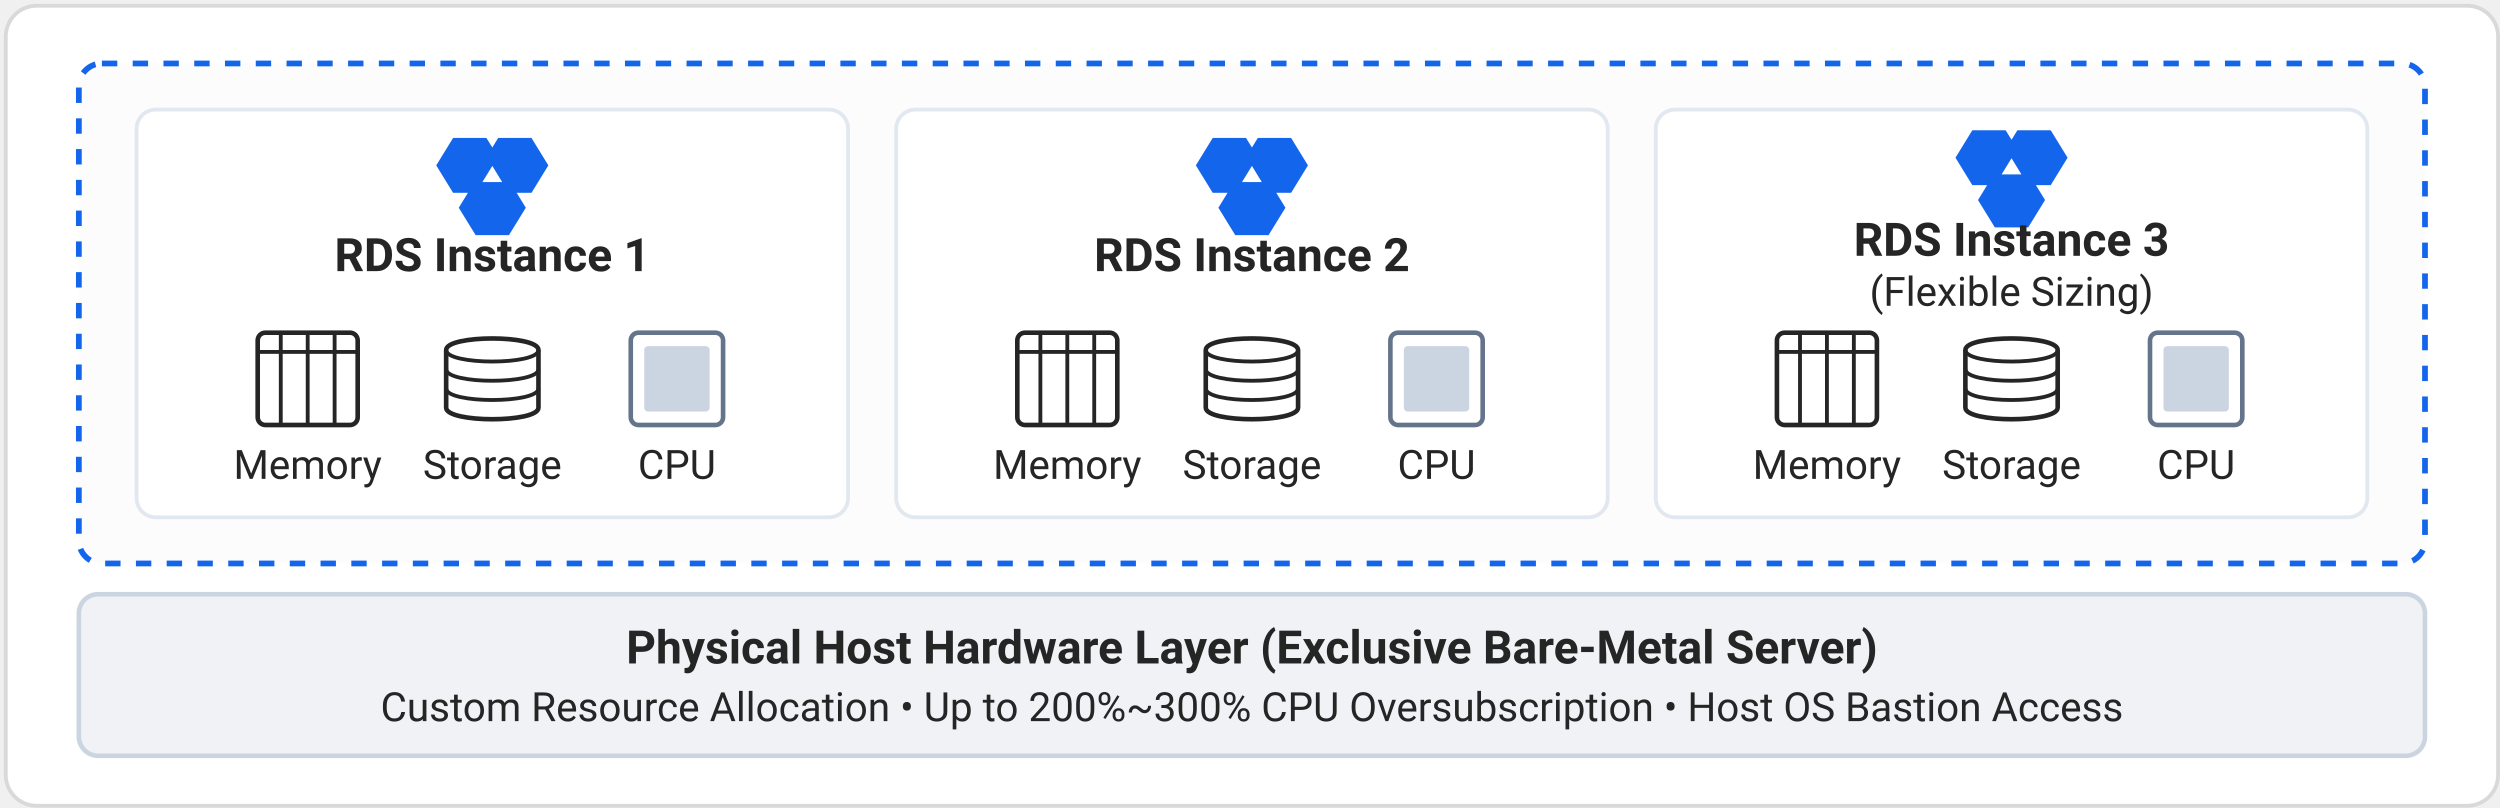
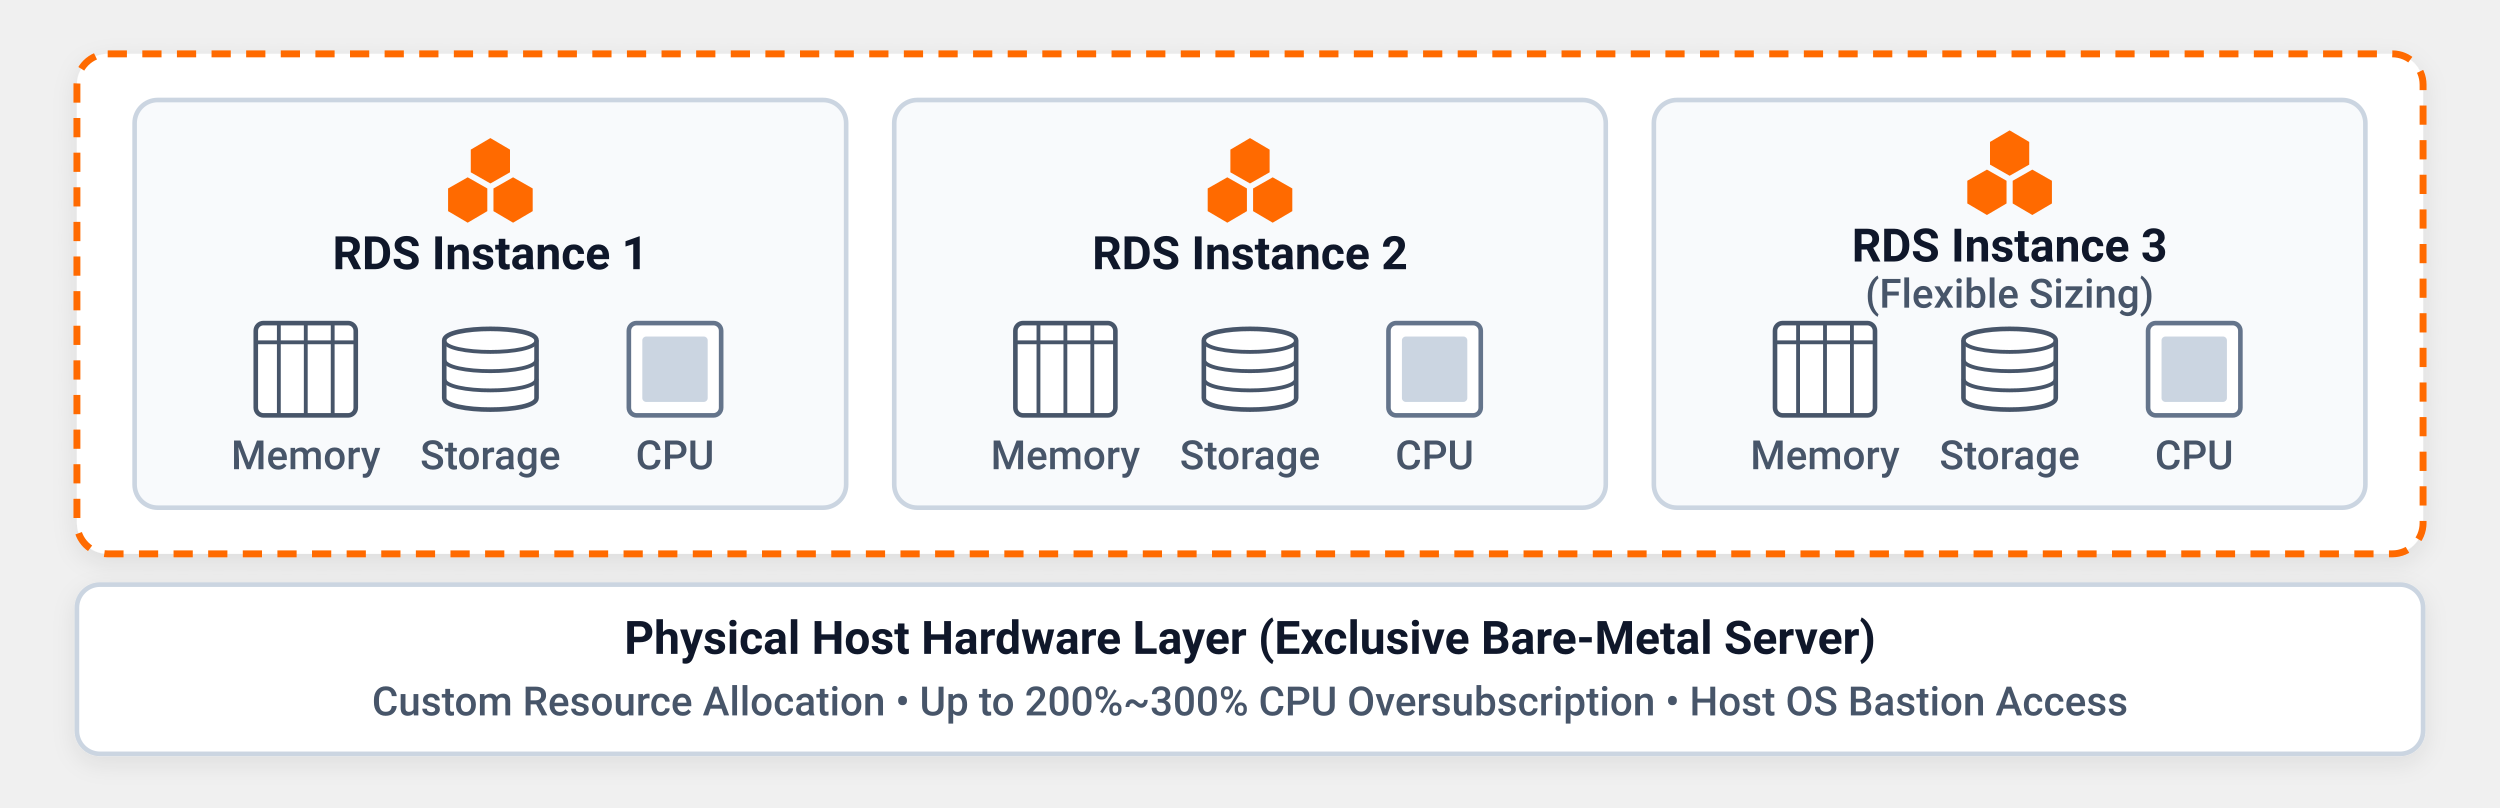
- <svg xmlns="http://www.w3.org/2000/svg" version="1.1" viewBox="0 0 650 210" width="650" height="210">
+ <svg xmlns="http://www.w3.org/2000/svg" viewBox="0 0 650 210" width="100%" height="100%">
  <defs>
+     <filter id="inst-shadow" x="-4%" y="-4%" width="108%" height="108%" filterUnits="userSpaceOnUse">
+       <feDropShadow dx="0" dy="2" stdDeviation="3" flood-color="#0f172a" flood-opacity="0.08" />
+     </filter>
    <style>
-       .text-title { font-family: PingFangSC-Regular, -apple-system, Segoe UI, Roboto, Helvetica, Arial, sans-serif; font-size: 14px; font-weight: bold; fill: #252525; }
-       .text-category { font-family: PingFangSC-Regular, -apple-system, Segoe UI, Roboto, Helvetica, Arial, sans-serif; font-size: 13px; font-weight: bold; fill: #1366ec; text-anchor: middle; }
-       .text-inst { font-family: PingFangSC-Regular, -apple-system, Segoe UI, Roboto, Helvetica, Arial, sans-serif; font-size: 12px; font-weight: 600; fill: #252525; text-anchor: middle; }
-       .text-sub { font-family: PingFangSC-Regular, -apple-system, Segoe UI, Roboto, Helvetica, Arial, sans-serif; font-size: 10.5px; fill: #252525; text-anchor: middle; }
-       .text-bar { font-family: PingFangSC-Regular, -apple-system, Segoe UI, Roboto, Helvetica, Arial, sans-serif; font-size: 12px; font-weight: bold; fill: #252525; text-anchor: middle; }
+       .text-title { font-family: system-ui, -apple-system, Segoe UI, Roboto, Helvetica, Arial, sans-serif; font-size: 14px; font-weight: bold; fill: #0f172a; }
+       .text-inst { font-family: system-ui, -apple-system, Segoe UI, Roboto, Helvetica, Arial, sans-serif; font-size: 12px; font-weight: 700; fill: #0f172a; text-anchor: middle; }
+       .text-sub { font-family: system-ui, -apple-system, Segoe UI, Roboto, Helvetica, Arial, sans-serif; font-size: 10.5px; fill: #475569; text-anchor: middle; font-weight: 500; }
+       .text-bar { font-family: system-ui, -apple-system, Segoe UI, Roboto, Helvetica, Arial, sans-serif; font-size: 12px; font-weight: 700; fill: #0f172a; text-anchor: middle; }
    </style>
  </defs>
-   <g transform="translate(0.5,0.5)">
-     <rect x="1" y="1" width="648" height="208" rx="8" ry="8" fill="#ffffff" stroke="#d9d9d9" pointer-events="none" />
-     <rect x="20" y="16" width="610" height="130" rx="6" ry="6" fill="#fcfcfd" stroke="#1366ec" stroke-dasharray="4,4" stroke-width="1.5" />
-     <rect x="35" y="28" width="185" height="106" rx="5" ry="5" fill="#ffffff" stroke="#e2e8f0" />
-     <path d="M 123.16 60.63 L 118.78 53.51 L 121.16 49.63 L 117.30 49.63 L 112.92 42.50 L 117.30 35.37 L 125.97 35.37 L 127.50 37.85 L 129.02 35.37 L 137.69 35.37 L 142.07 42.50 L 137.69 49.63 L 133.83 49.63 L 136.21 53.51 L 131.83 60.63 L 123.16 60.63 Z M 130.07 46.84 L 127.50 42.64 L 124.92 46.84 L 130.07 46.84 Z" fill="#1366ec" stroke="none" />
-     <text x="127.5" y="70" class="text-inst">RDS Instance 1</text>
+   <rect x="20" y="14" width="610" height="130" rx="8" fill="#ffffff" stroke="#ff6a00" stroke-dasharray="5,4" stroke-width="1.8" filter="url(#inst-shadow)" />
+   <g transform="translate(35, 26)">
+     <rect width="185" height="106" rx="6" fill="#f8fafc" stroke="#cbd5e1" stroke-width="1.2" />
    <g>
-       <rect x="66.5" y="86.0" width="26" height="24" rx="2" ry="2" fill="#ffffff" stroke="#252525" stroke-width="1.2" />
-       <path d="M 66.5 91.0 L 92.5 91.0 M 72.5 86.0 L 72.5 110.0 M 79.5 86.0 L 79.5 110.0 M 86.5 86.0 L 86.5 110.0" fill="none" stroke="#252525" stroke-width="1" />
-       <text x="79.5" y="124.0" class="text-sub">Memory</text>
+       <polygon points="97.6,18.8 92.5,21.7 87.4,18.8 87.4,12.9 92.5,9.9 97.6,12.9" fill="#ff6a00" />
+       <polygon points="91.7,28.9 86.6,31.9 81.5,28.9 81.5,23.0 86.6,20.1 91.7,23.0" fill="#ff6a00" />
+       <polygon points="103.5,28.9 98.4,31.9 93.3,28.9 93.3,23.0 98.4,20.1 103.5,23.0" fill="#ff6a00" />
    </g>
+     <text x="92.5" y="44" class="text-inst">RDS Instance 1</text>
+     <g transform="translate(0, 0)">
+       <rect x="31.5" y="58.0" width="26" height="24" rx="2" fill="#ffffff" stroke="#475569" stroke-width="1.2" />
+       <path d="M 31.5 63.0 L 57.5 63.0 M 37.5 58.0 L 37.5 82.0 M 44.5 58.0 L 44.5 82.0 M 51.5 58.0 L 51.5 82.0" fill="none" stroke="#475569" stroke-width="1" />
+       <text x="44.5" y="96.0" class="text-sub">Memory</text>
+     </g>
+     <g transform="translate(0, 0)">
+       <path d="M 80.5 62.5 C 80.5 58.5 104.5 58.5 104.5 62.5 L 104.5 77.5 C 104.5 81.5 80.5 81.5 80.5 77.5 Z" fill="#ffffff" stroke="#475569" stroke-width="1.2" />
+       <path d="M 80.5 62.5 C 80.5 66.5 104.5 66.5 104.5 62.5 M 80.5 67.5 C 80.5 71.5 104.5 71.5 104.5 67.5 M 80.5 72.5 C 80.5 76.5 104.5 76.5 104.5 72.5" fill="none" stroke="#475569" stroke-width="1" />
+       <text x="92.5" y="96.0" class="text-sub">Storage</text>
+     </g>
+     <g transform="translate(0, 0)">
+       <rect x="128.5" y="58.0" width="24" height="24" rx="2" fill="#ffffff" stroke="#64748b" stroke-width="1.2" />
+       <rect x="132.0" y="61.5" width="17" height="17" rx="1" fill="#cbd5e1" />
+       <text x="140.5" y="96.0" class="text-sub">CPU</text>
+     </g>
+   </g>
+   <g transform="translate(232.5, 26)">
+     <rect width="185" height="106" rx="6" fill="#f8fafc" stroke="#cbd5e1" stroke-width="1.2" />
    <g>
-       <path d="M 115.5 90.5 C 115.5 86.5 139.5 86.5 139.5 90.5 L 139.5 105.5 C 139.5 109.5 115.5 109.5 115.5 105.5 Z" fill="#ffffff" stroke="#252525" stroke-width="1.2" />
-       <path d="M 115.5 90.5 C 115.5 94.5 139.5 94.5 139.5 90.5 M 115.5 95.5 C 115.5 99.5 139.5 99.5 139.5 95.5 M 115.5 100.5 C 115.5 104.5 139.5 104.5 139.5 100.5" fill="none" stroke="#252525" stroke-width="1" />
-       <text x="127.5" y="124.0" class="text-sub">Storage</text>
+       <polygon points="97.6,18.8 92.5,21.7 87.4,18.8 87.4,12.9 92.5,9.9 97.6,12.9" fill="#ff6a00" />
+       <polygon points="91.7,28.9 86.6,31.9 81.5,28.9 81.5,23.0 86.6,20.1 91.7,23.0" fill="#ff6a00" />
+       <polygon points="103.5,28.9 98.4,31.9 93.3,28.9 93.3,23.0 98.4,20.1 103.5,23.0" fill="#ff6a00" />
    </g>
+     <text x="92.5" y="44" class="text-inst">RDS Instance 2</text>
+     <g transform="translate(0, 0)">
+       <rect x="31.5" y="58.0" width="26" height="24" rx="2" fill="#ffffff" stroke="#475569" stroke-width="1.2" />
+       <path d="M 31.5 63.0 L 57.5 63.0 M 37.5 58.0 L 37.5 82.0 M 44.5 58.0 L 44.5 82.0 M 51.5 58.0 L 51.5 82.0" fill="none" stroke="#475569" stroke-width="1" />
+       <text x="44.5" y="96.0" class="text-sub">Memory</text>
+     </g>
+     <g transform="translate(0, 0)">
+       <path d="M 80.5 62.5 C 80.5 58.5 104.5 58.5 104.5 62.5 L 104.5 77.5 C 104.5 81.5 80.5 81.5 80.5 77.5 Z" fill="#ffffff" stroke="#475569" stroke-width="1.2" />
+       <path d="M 80.5 62.5 C 80.5 66.5 104.5 66.5 104.5 62.5 M 80.5 67.5 C 80.5 71.5 104.5 71.5 104.5 67.5 M 80.5 72.5 C 80.5 76.5 104.5 76.5 104.5 72.5" fill="none" stroke="#475569" stroke-width="1" />
+       <text x="92.5" y="96.0" class="text-sub">Storage</text>
+     </g>
+     <g transform="translate(0, 0)">
+       <rect x="128.5" y="58.0" width="24" height="24" rx="2" fill="#ffffff" stroke="#64748b" stroke-width="1.2" />
+       <rect x="132.0" y="61.5" width="17" height="17" rx="1" fill="#cbd5e1" />
+       <text x="140.5" y="96.0" class="text-sub">CPU</text>
+     </g>
+   </g>
+   <g transform="translate(430, 26)">
+     <rect width="185" height="106" rx="6" fill="#f8fafc" stroke="#cbd5e1" stroke-width="1.2" />
    <g>
-       <rect x="163.5" y="86.0" width="24" height="24" rx="2" ry="2" fill="#ffffff" stroke="#64748b" stroke-width="1.2" />
-       <rect x="167.0" y="89.5" width="17" height="17" rx="1" ry="1" fill="#cbd5e1" stroke="none" />
-       <text x="175.5" y="124.0" class="text-sub">CPU</text>
+       <polygon points="97.6,16.8 92.5,19.7 87.4,16.8 87.4,10.9 92.5,7.9 97.6,10.9" fill="#ff6a00" />
+       <polygon points="91.7,26.9 86.6,29.9 81.5,26.9 81.5,21.0 86.6,18.1 91.7,21.0" fill="#ff6a00" />
+       <polygon points="103.5,26.9 98.4,29.9 93.3,26.9 93.3,21.0 98.4,18.1 103.5,21.0" fill="#ff6a00" />
    </g>
-     <rect x="232.5" y="28" width="185" height="106" rx="5" ry="5" fill="#ffffff" stroke="#e2e8f0" />
-     <path d="M 320.66 60.63 L 316.28 53.51 L 318.66 49.63 L 314.80 49.63 L 310.42 42.50 L 314.80 35.37 L 323.47 35.37 L 325.00 37.85 L 326.52 35.37 L 335.19 35.37 L 339.57 42.50 L 335.19 49.63 L 331.33 49.63 L 333.71 53.51 L 329.33 60.63 L 320.66 60.63 Z M 327.57 46.84 L 325.00 42.64 L 322.42 46.84 L 327.57 46.84 Z" fill="#1366ec" stroke="none" />
-     <text x="325" y="70" class="text-inst">RDS Instance 2</text>
-     <g>
-       <rect x="264.0" y="86.0" width="26" height="24" rx="2" ry="2" fill="#ffffff" stroke="#252525" stroke-width="1.2" />
-       <path d="M 264.0 91.0 L 290.0 91.0 M 270.0 86.0 L 270.0 110.0 M 277.0 86.0 L 277.0 110.0 M 284.0 86.0 L 284.0 110.0" fill="none" stroke="#252525" stroke-width="1" />
-       <text x="277.0" y="124.0" class="text-sub">Memory</text>
+     <text x="92.5" y="42" class="text-inst">RDS Instance 3</text>
+     <text x="92.5" y="54" class="text-sub" fill="#64748b" font-size="9.5px">(Flexible Sizing)</text>
+     <g transform="translate(0, 0)">
+       <rect x="31.5" y="58.0" width="26" height="24" rx="2" fill="#ffffff" stroke="#475569" stroke-width="1.2" />
+       <path d="M 31.5 63.0 L 57.5 63.0 M 37.5 58.0 L 37.5 82.0 M 44.5 58.0 L 44.5 82.0 M 51.5 58.0 L 51.5 82.0" fill="none" stroke="#475569" stroke-width="1" />
+       <text x="44.5" y="96.0" class="text-sub">Memory</text>
    </g>
-     <g>
-       <path d="M 313.0 90.5 C 313.0 86.5 337.0 86.5 337.0 90.5 L 337.0 105.5 C 337.0 109.5 313.0 109.5 313.0 105.5 Z" fill="#ffffff" stroke="#252525" stroke-width="1.2" />
-       <path d="M 313.0 90.5 C 313.0 94.5 337.0 94.5 337.0 90.5 M 313.0 95.5 C 313.0 99.5 337.0 99.5 337.0 95.5 M 313.0 100.5 C 313.0 104.5 337.0 104.5 337.0 100.5" fill="none" stroke="#252525" stroke-width="1" />
-       <text x="325.0" y="124.0" class="text-sub">Storage</text>
+     <g transform="translate(0, 0)">
+       <path d="M 80.5 62.5 C 80.5 58.5 104.5 58.5 104.5 62.5 L 104.5 77.5 C 104.5 81.5 80.5 81.5 80.5 77.5 Z" fill="#ffffff" stroke="#475569" stroke-width="1.2" />
+       <path d="M 80.5 62.5 C 80.5 66.5 104.5 66.5 104.5 62.5 M 80.5 67.5 C 80.5 71.5 104.5 71.5 104.5 67.5 M 80.5 72.5 C 80.5 76.5 104.5 76.5 104.5 72.5" fill="none" stroke="#475569" stroke-width="1" />
+       <text x="92.5" y="96.0" class="text-sub">Storage</text>
    </g>
-     <g>
-       <rect x="361.0" y="86.0" width="24" height="24" rx="2" ry="2" fill="#ffffff" stroke="#64748b" stroke-width="1.2" />
-       <rect x="364.5" y="89.5" width="17" height="17" rx="1" ry="1" fill="#cbd5e1" stroke="none" />
-       <text x="373.0" y="124.0" class="text-sub">CPU</text>
+     <g transform="translate(0, 0)">
+       <rect x="128.5" y="58.0" width="24" height="24" rx="2" fill="#ffffff" stroke="#64748b" stroke-width="1.2" />
+       <rect x="132.0" y="61.5" width="17" height="17" rx="1" fill="#cbd5e1" />
+       <text x="140.5" y="96.0" class="text-sub">CPU</text>
    </g>
-     <rect x="430" y="28" width="185" height="106" rx="5" ry="5" fill="#ffffff" stroke="#e2e8f0" />
-     <path d="M 518.16 58.63 L 513.78 51.51 L 516.16 47.63 L 512.30 47.63 L 507.92 40.50 L 512.30 33.37 L 520.97 33.37 L 522.50 35.85 L 524.02 33.37 L 532.69 33.37 L 537.07 40.50 L 532.69 47.63 L 528.83 47.63 L 531.21 51.51 L 526.83 58.63 L 518.16 58.63 Z M 525.07 44.84 L 522.50 40.64 L 519.92 44.84 L 525.07 44.84 Z" fill="#1366ec" stroke="none" />
-     <text x="522.5" y="66" class="text-inst">RDS Instance 3</text>
-     <text x="522.5" y="79" class="text-sub" fill="#64748b" font-size="10px">(Flexible Sizing)</text>
-     <g>
-       <rect x="461.5" y="86.0" width="26" height="24" rx="2" ry="2" fill="#ffffff" stroke="#252525" stroke-width="1.2" />
-       <path d="M 461.5 91.0 L 487.5 91.0 M 467.5 86.0 L 467.5 110.0 M 474.5 86.0 L 474.5 110.0 M 481.5 86.0 L 481.5 110.0" fill="none" stroke="#252525" stroke-width="1" />
-       <text x="474.5" y="124.0" class="text-sub">Memory</text>
-     </g>
-     <g>
-       <path d="M 510.5 90.5 C 510.5 86.5 534.5 86.5 534.5 90.5 L 534.5 105.5 C 534.5 109.5 510.5 109.5 510.5 105.5 Z" fill="#ffffff" stroke="#252525" stroke-width="1.2" />
-       <path d="M 510.5 90.5 C 510.5 94.5 534.5 94.5 534.5 90.5 M 510.5 95.5 C 510.5 99.5 534.5 99.5 534.5 95.5 M 510.5 100.5 C 510.5 104.5 534.5 104.5 534.5 100.5" fill="none" stroke="#252525" stroke-width="1" />
-       <text x="522.5" y="124.0" class="text-sub">Storage</text>
-     </g>
-     <g>
-       <rect x="558.5" y="86.0" width="24" height="24" rx="2" ry="2" fill="#ffffff" stroke="#64748b" stroke-width="1.2" />
-       <rect x="562.0" y="89.5" width="17" height="17" rx="1" ry="1" fill="#cbd5e1" stroke="none" />
-       <text x="570.5" y="124.0" class="text-sub">CPU</text>
-     </g>
-     <rect x="20" y="154" width="610" height="42" rx="5" ry="5" fill="#f0f2f5" stroke="#cbd5e1" stroke-width="1.2" />
-     <text x="325" y="172" class="text-bar">Physical Host Hardware Layer (Exclusive Bare-Metal Server)</text>
-     <text x="325" y="187" class="text-sub" fill="#64748b">Custom Resource Allocation • Up to 200%~300% CPU Oversubscription • Host OS Bastion Access</text>
  </g>
+   <rect x="20" y="152" width="610" height="44" rx="6" fill="#ffffff" stroke="#cbd5e1" stroke-width="1.2" filter="url(#inst-shadow)" />
+   <text x="325" y="170" class="text-bar">Physical Host Hardware Layer (Exclusive Bare-Metal Server)</text>
+   <text x="325" y="186" class="text-sub" fill="#64748b">Custom Resource Allocation • Up to 200%~300% CPU Oversubscription • Host OS Bastion Access</text>
</svg>
